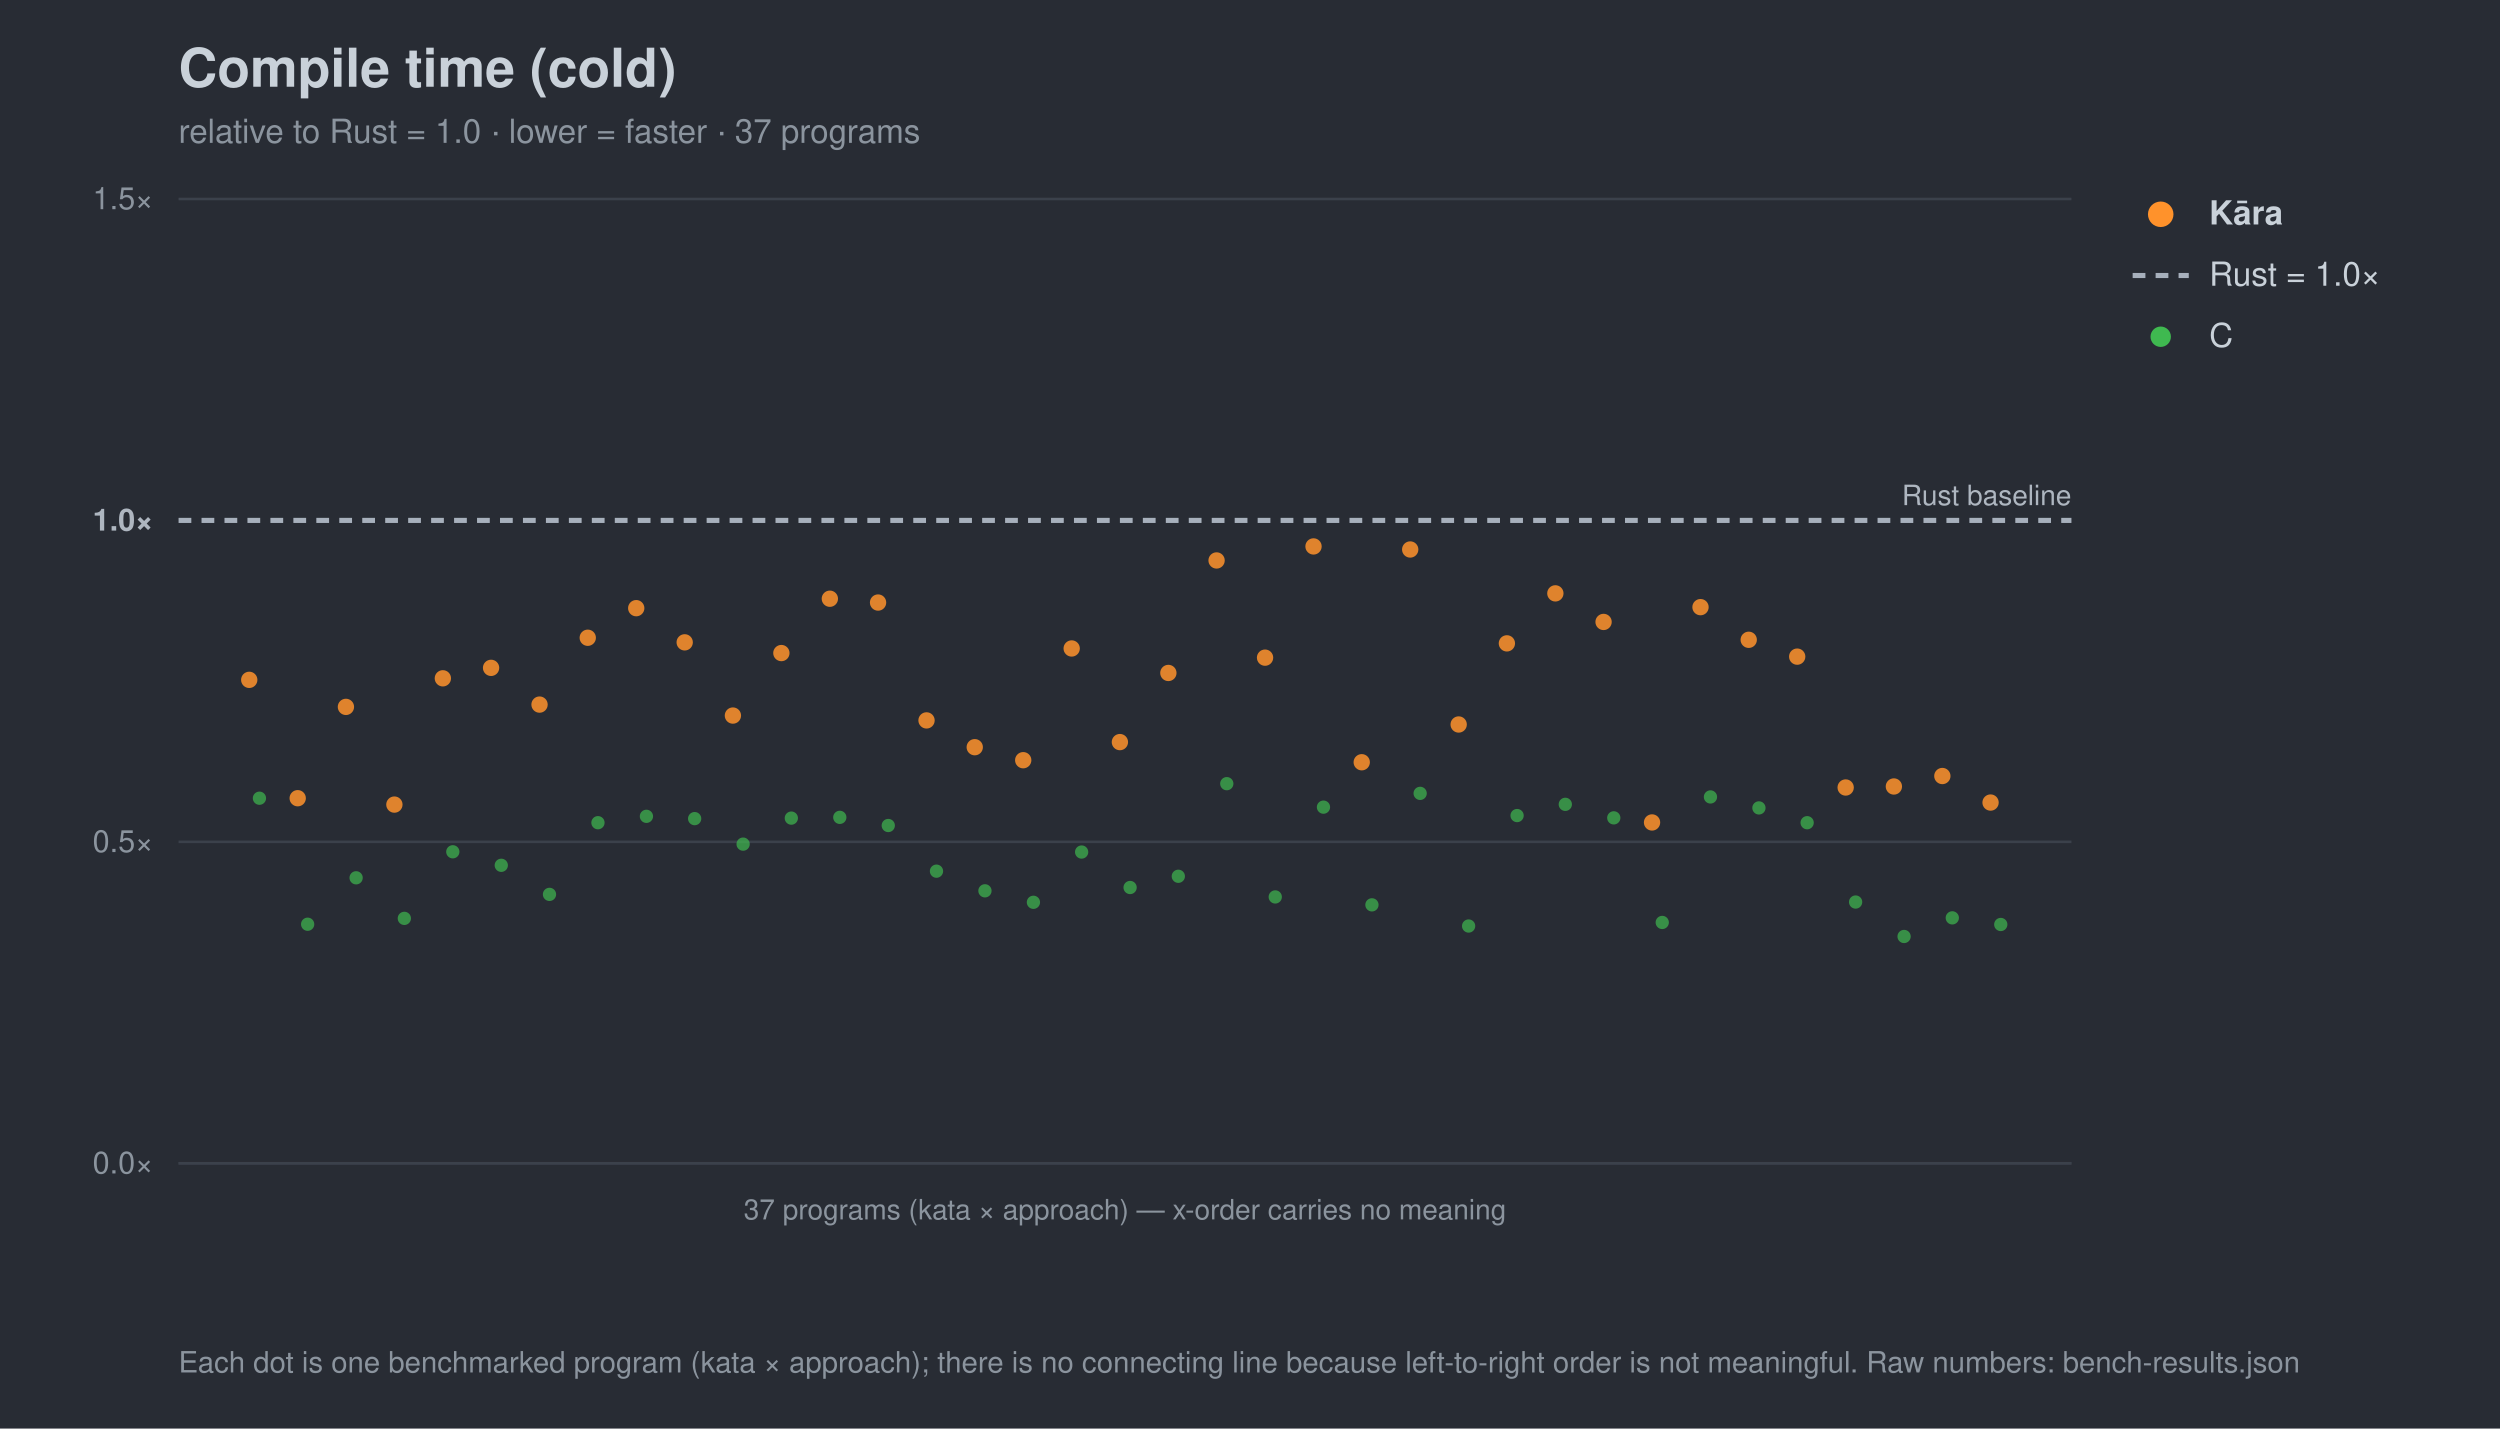
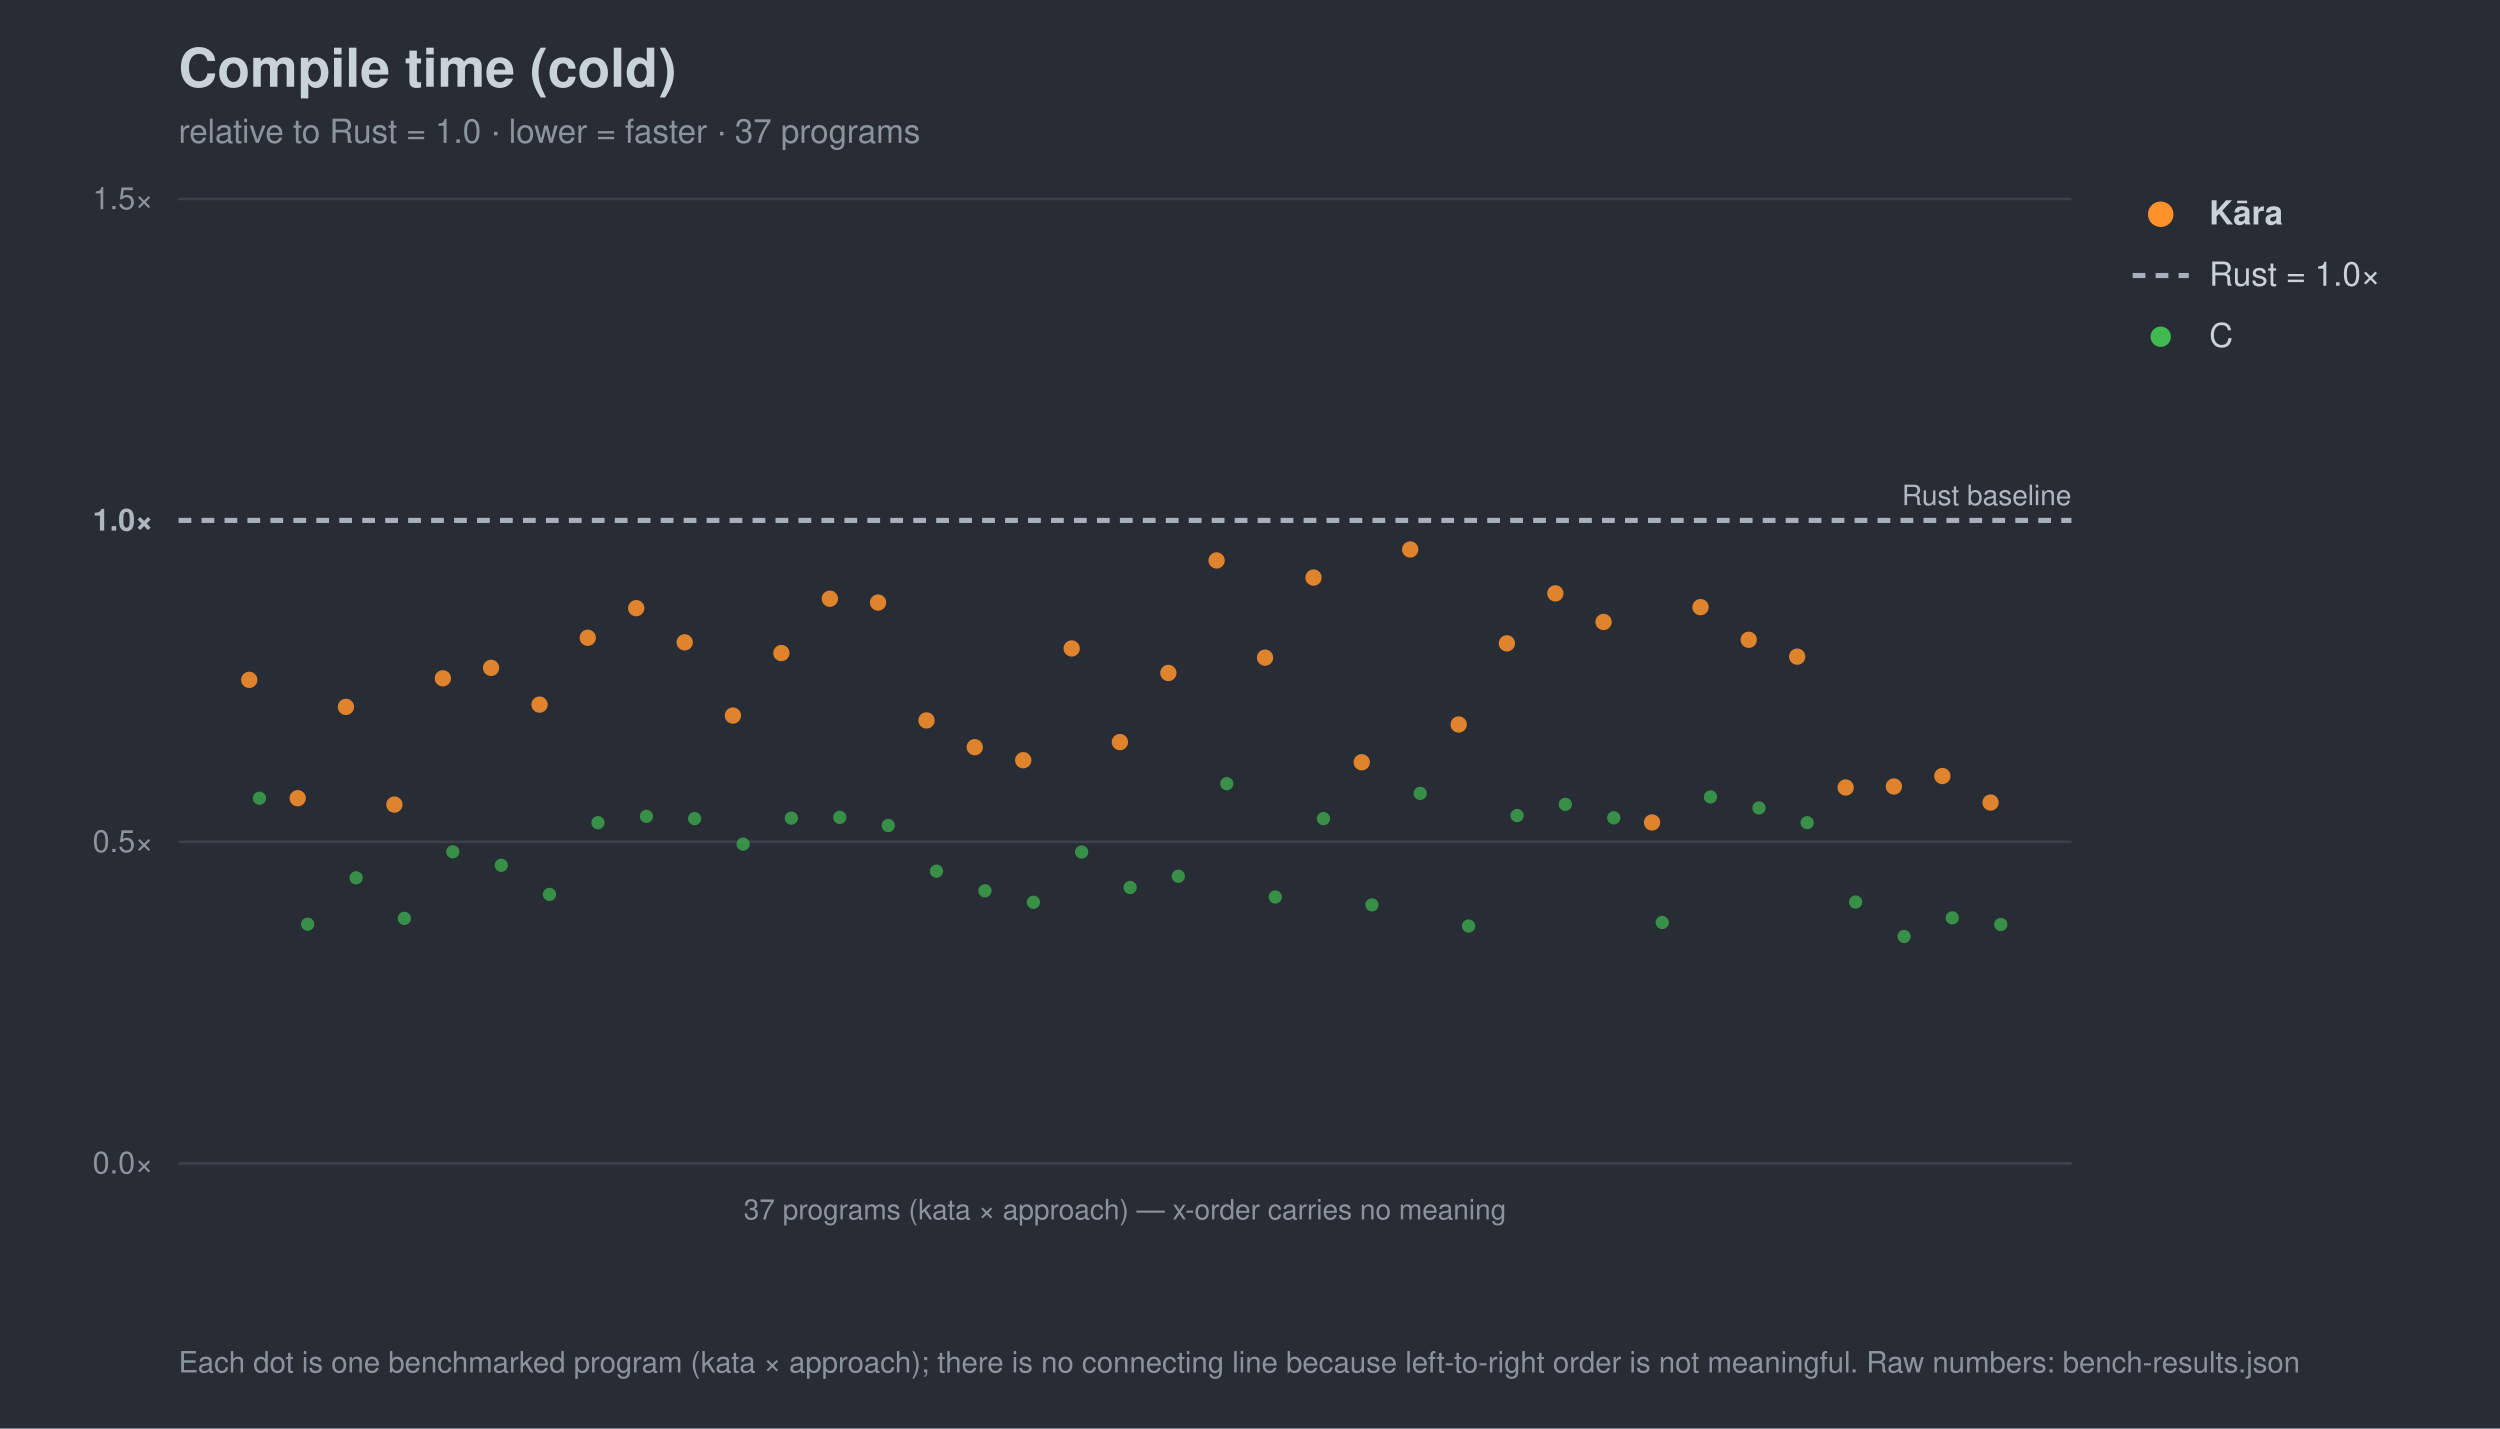
<svg xmlns="http://www.w3.org/2000/svg" width="980" height="560" viewBox="0 0 980 560" font-family="-apple-system,Segoe UI,Helvetica,Arial,sans-serif">
  <rect width="980" height="560" fill="#282c34" />
  <text x="70" y="34" font-size="21" font-weight="700" fill="#c9d1d9">Compile time (cold)</text>
  <text x="70" y="56" font-size="13" fill="#8b949e">relative to Rust = 1.0 · lower = faster · 37 programs</text>
  <line x1="70" y1="456.0" x2="812" y2="456.0" stroke="#3b414b" stroke-width="1" />
  <text x="60" y="460.0" font-size="12" text-anchor="end" fill="#8b949e">0.0×</text>
  <line x1="70" y1="330.0" x2="812" y2="330.0" stroke="#3b414b" stroke-width="1" />
  <text x="60" y="334.0" font-size="12" text-anchor="end" fill="#8b949e">0.5×</text>
  <line x1="70" y1="204.0" x2="812" y2="204.0" stroke="#a7b0bc" stroke-width="2" stroke-dasharray="5 4" />
  <text x="60" y="208.0" font-size="12" text-anchor="end" fill="#aeb6c0" font-weight="700">1.0×</text>
  <line x1="70" y1="78.0" x2="812" y2="78.0" stroke="#3b414b" stroke-width="1" />
  <text x="60" y="82.0" font-size="12" text-anchor="end" fill="#8b949e">1.5×</text>
  <text x="812" y="198.0" font-size="11" text-anchor="end" fill="#aeb6c0">Rust baseline</text>
  <line x1="70" y1="456" x2="812" y2="456" stroke="#3b414b" />
  <text x="441.0" y="478" font-size="11" text-anchor="middle" fill="#8b949e">37 programs (kata × approach) — x-order carries no meaning</text>
  <circle cx="101.7" cy="312.9" r="2.6" fill="#3fb950" opacity="0.7" />
  <circle cx="120.6" cy="362.3" r="2.6" fill="#3fb950" opacity="0.7" />
  <circle cx="139.6" cy="344.1" r="2.6" fill="#3fb950" opacity="0.7" />
  <circle cx="158.5" cy="360.0" r="2.6" fill="#3fb950" opacity="0.7" />
  <circle cx="177.5" cy="333.9" r="2.6" fill="#3fb950" opacity="0.7" />
  <circle cx="196.5" cy="339.2" r="2.6" fill="#3fb950" opacity="0.7" />
  <circle cx="215.4" cy="350.6" r="2.6" fill="#3fb950" opacity="0.7" />
  <circle cx="234.4" cy="322.5" r="2.6" fill="#3fb950" opacity="0.7" />
  <circle cx="253.4" cy="320.0" r="2.6" fill="#3fb950" opacity="0.7" />
  <circle cx="272.3" cy="320.9" r="2.6" fill="#3fb950" opacity="0.7" />
  <circle cx="291.3" cy="330.9" r="2.6" fill="#3fb950" opacity="0.7" />
  <circle cx="310.2" cy="320.7" r="2.6" fill="#3fb950" opacity="0.7" />
  <circle cx="329.2" cy="320.4" r="2.6" fill="#3fb950" opacity="0.7" />
  <circle cx="348.2" cy="323.6" r="2.6" fill="#3fb950" opacity="0.7" />
  <circle cx="367.1" cy="341.5" r="2.6" fill="#3fb950" opacity="0.7" />
  <circle cx="386.1" cy="349.2" r="2.6" fill="#3fb950" opacity="0.7" />
  <circle cx="405.1" cy="353.7" r="2.6" fill="#3fb950" opacity="0.7" />
  <circle cx="424.0" cy="334.0" r="2.6" fill="#3fb950" opacity="0.7" />
  <circle cx="443.0" cy="347.9" r="2.6" fill="#3fb950" opacity="0.7" />
  <circle cx="461.9" cy="343.5" r="2.6" fill="#3fb950" opacity="0.7" />
  <circle cx="480.9" cy="307.2" r="2.6" fill="#3fb950" opacity="0.7" />
  <circle cx="499.9" cy="351.6" r="2.6" fill="#3fb950" opacity="0.7" />
-   <circle cx="518.8" cy="316.4" r="2.6" fill="#3fb950" opacity="0.7" />
+   <circle cx="518.8" cy="320.9" r="2.6" fill="#3fb950" opacity="0.7" />
  <circle cx="537.8" cy="354.7" r="2.6" fill="#3fb950" opacity="0.7" />
  <circle cx="556.7" cy="311.0" r="2.6" fill="#3fb950" opacity="0.7" />
  <circle cx="575.7" cy="363.0" r="2.6" fill="#3fb950" opacity="0.7" />
  <circle cx="594.7" cy="319.7" r="2.6" fill="#3fb950" opacity="0.7" />
  <circle cx="613.6" cy="315.3" r="2.6" fill="#3fb950" opacity="0.7" />
  <circle cx="632.6" cy="320.6" r="2.6" fill="#3fb950" opacity="0.7" />
  <circle cx="651.6" cy="361.6" r="2.6" fill="#3fb950" opacity="0.7" />
  <circle cx="670.5" cy="312.4" r="2.6" fill="#3fb950" opacity="0.7" />
  <circle cx="689.5" cy="316.7" r="2.6" fill="#3fb950" opacity="0.7" />
  <circle cx="708.4" cy="322.5" r="2.6" fill="#3fb950" opacity="0.7" />
  <circle cx="727.4" cy="353.6" r="2.6" fill="#3fb950" opacity="0.7" />
  <circle cx="746.4" cy="367.1" r="2.6" fill="#3fb950" opacity="0.7" />
  <circle cx="765.3" cy="359.8" r="2.6" fill="#3fb950" opacity="0.7" />
  <circle cx="784.3" cy="362.4" r="2.6" fill="#3fb950" opacity="0.7" />
  <circle cx="97.7" cy="266.5" r="3.2" fill="#ff922b" opacity="0.85" />
  <circle cx="116.7" cy="312.9" r="3.2" fill="#ff922b" opacity="0.85" />
  <circle cx="135.6" cy="277.1" r="3.2" fill="#ff922b" opacity="0.85" />
  <circle cx="154.6" cy="315.4" r="3.2" fill="#ff922b" opacity="0.85" />
  <circle cx="173.6" cy="265.9" r="3.2" fill="#ff922b" opacity="0.85" />
  <circle cx="192.5" cy="261.8" r="3.2" fill="#ff922b" opacity="0.85" />
  <circle cx="211.5" cy="276.2" r="3.2" fill="#ff922b" opacity="0.85" />
  <circle cx="230.4" cy="250.0" r="3.2" fill="#ff922b" opacity="0.85" />
  <circle cx="249.4" cy="238.4" r="3.2" fill="#ff922b" opacity="0.85" />
  <circle cx="268.4" cy="251.8" r="3.2" fill="#ff922b" opacity="0.85" />
  <circle cx="287.3" cy="280.5" r="3.2" fill="#ff922b" opacity="0.85" />
  <circle cx="306.3" cy="256.0" r="3.2" fill="#ff922b" opacity="0.85" />
  <circle cx="325.3" cy="234.7" r="3.2" fill="#ff922b" opacity="0.85" />
  <circle cx="344.2" cy="236.2" r="3.2" fill="#ff922b" opacity="0.85" />
  <circle cx="363.2" cy="282.4" r="3.2" fill="#ff922b" opacity="0.85" />
  <circle cx="382.1" cy="292.9" r="3.2" fill="#ff922b" opacity="0.85" />
  <circle cx="401.1" cy="298.0" r="3.2" fill="#ff922b" opacity="0.85" />
  <circle cx="420.1" cy="254.2" r="3.2" fill="#ff922b" opacity="0.85" />
  <circle cx="439.0" cy="290.9" r="3.2" fill="#ff922b" opacity="0.85" />
  <circle cx="458.0" cy="263.8" r="3.2" fill="#ff922b" opacity="0.85" />
  <circle cx="476.9" cy="219.7" r="3.2" fill="#ff922b" opacity="0.85" />
  <circle cx="495.9" cy="257.8" r="3.2" fill="#ff922b" opacity="0.85" />
-   <circle cx="514.9" cy="214.2" r="3.2" fill="#ff922b" opacity="0.85" />
+   <circle cx="514.9" cy="226.4" r="3.2" fill="#ff922b" opacity="0.85" />
  <circle cx="533.8" cy="298.8" r="3.2" fill="#ff922b" opacity="0.85" />
  <circle cx="552.8" cy="215.4" r="3.2" fill="#ff922b" opacity="0.85" />
  <circle cx="571.8" cy="284.0" r="3.2" fill="#ff922b" opacity="0.85" />
  <circle cx="590.7" cy="252.2" r="3.2" fill="#ff922b" opacity="0.85" />
  <circle cx="609.7" cy="232.6" r="3.2" fill="#ff922b" opacity="0.85" />
  <circle cx="628.6" cy="243.8" r="3.2" fill="#ff922b" opacity="0.85" />
  <circle cx="647.6" cy="322.4" r="3.2" fill="#ff922b" opacity="0.85" />
  <circle cx="666.6" cy="238.0" r="3.2" fill="#ff922b" opacity="0.85" />
  <circle cx="685.5" cy="250.8" r="3.2" fill="#ff922b" opacity="0.85" />
  <circle cx="704.5" cy="257.4" r="3.2" fill="#ff922b" opacity="0.85" />
  <circle cx="723.5" cy="308.7" r="3.2" fill="#ff922b" opacity="0.85" />
  <circle cx="742.4" cy="308.3" r="3.2" fill="#ff922b" opacity="0.85" />
  <circle cx="761.4" cy="304.2" r="3.2" fill="#ff922b" opacity="0.85" />
  <circle cx="780.3" cy="314.6" r="3.2" fill="#ff922b" opacity="0.85" />
  <circle cx="847" cy="84" r="5" fill="#ff922b" />
  <text x="866" y="88" font-size="13" fill="#c9d1d9" font-weight="700">Kāra</text>
  <line x1="836" y1="108" x2="858" y2="108" stroke="#a7b0bc" stroke-width="2" stroke-dasharray="5 4" />
  <text x="866" y="112" font-size="13" fill="#c9d1d9" font-weight="400">Rust = 1.0×</text>
  <circle cx="847" cy="132" r="4" fill="#3fb950" />
  <text x="866" y="136" font-size="13" fill="#c9d1d9" font-weight="400">C</text>
  <text x="70" y="538" font-size="11.5" fill="#8b949e">Each dot is one benchmarked program (kata × approach); there is no connecting line because left-to-right order is not meaningful. Raw numbers: bench-results.json</text>
</svg>
